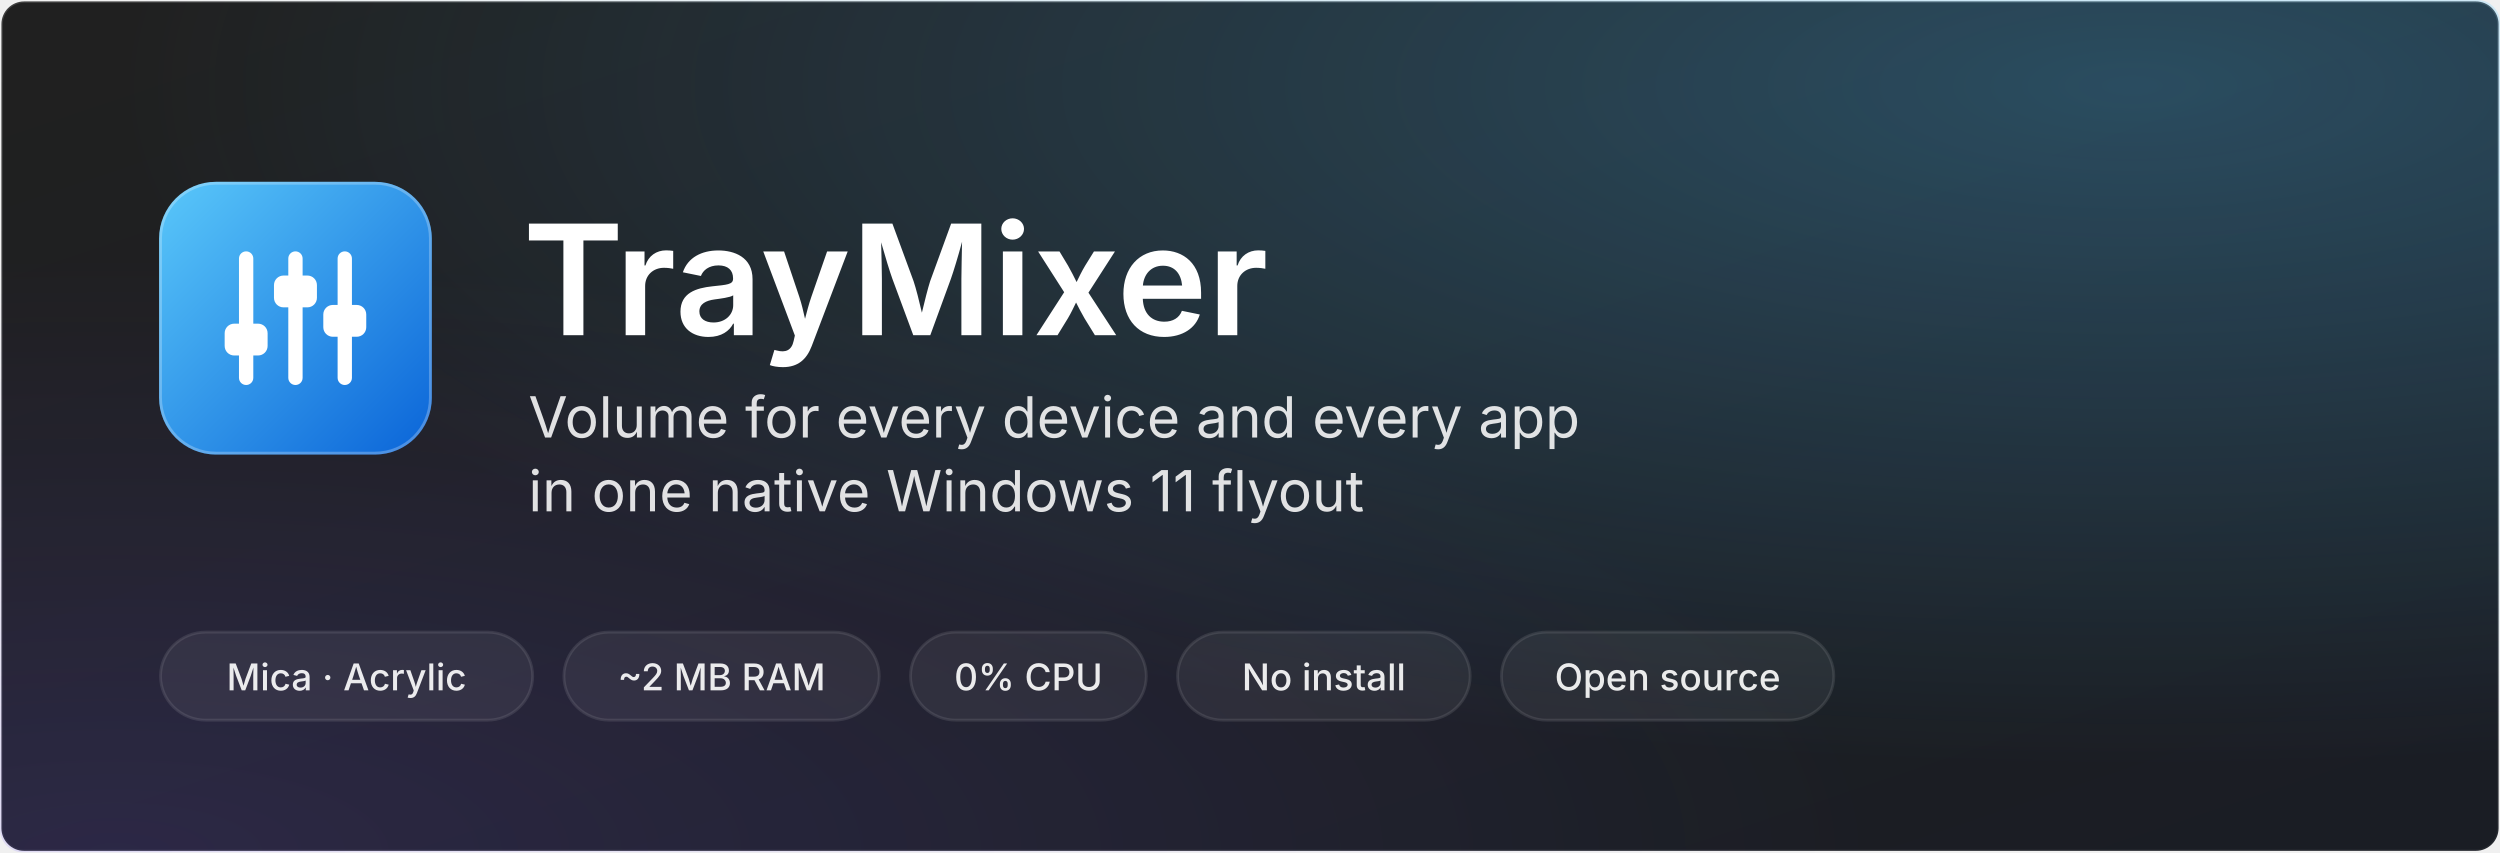
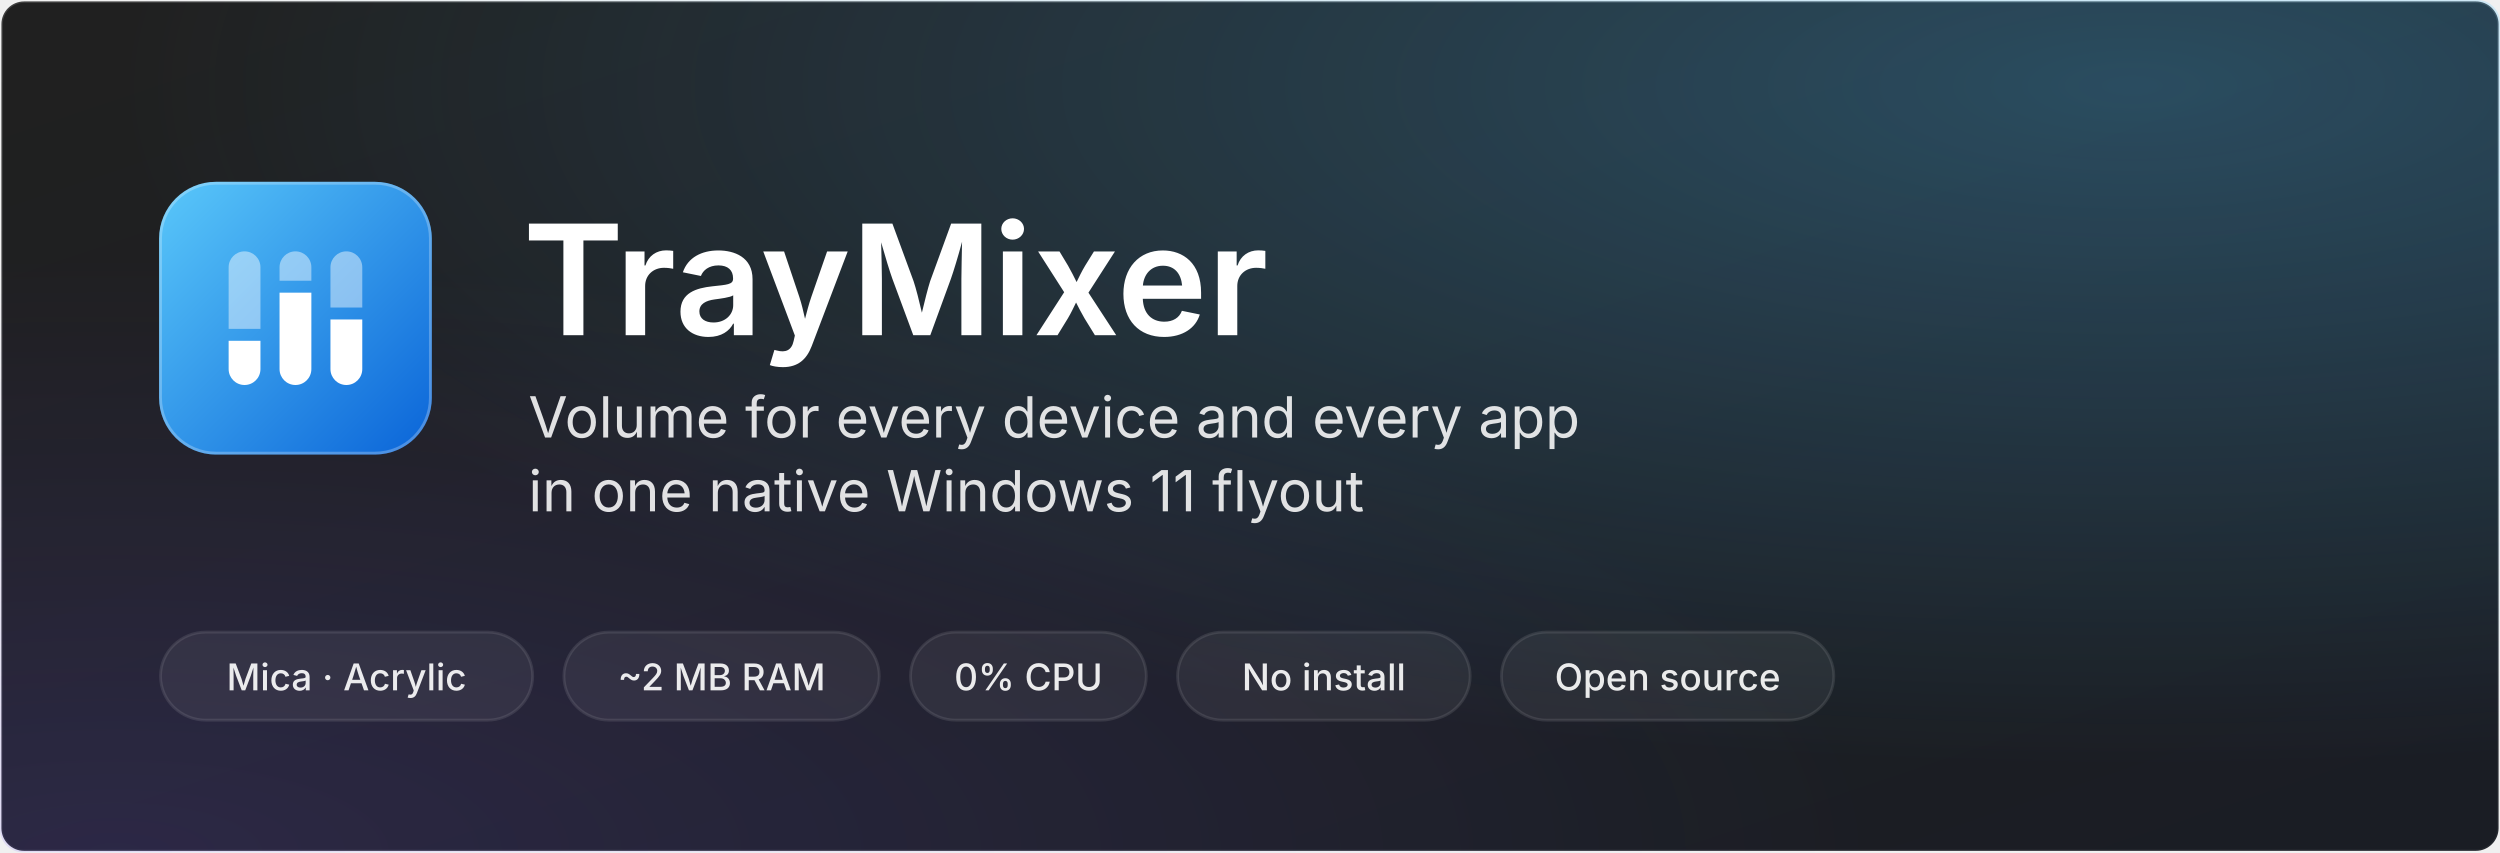
<svg xmlns="http://www.w3.org/2000/svg" width="880" height="300" viewBox="0 0 880 300" role="img" aria-label="TrayMixer — volume for every device and app in one Windows 11 flyout">
  <defs>
    <linearGradient id="bg" x1="0" y1="0" x2="1" y2="1">
      <stop offset="0" stop-color="#202020" />
      <stop offset="1" stop-color="#1a1d24" />
    </linearGradient>
    <radialGradient id="glow" cx="0.85" cy="0.1" r="0.8">
      <stop offset="0" stop-color="#4CC2FF" stop-opacity="0.28" />
      <stop offset="1" stop-color="#4CC2FF" stop-opacity="0" />
    </radialGradient>
    <radialGradient id="glow2" cx="0.05" cy="1" r="0.7">
      <stop offset="0" stop-color="#7A5CFF" stop-opacity="0.16" />
      <stop offset="1" stop-color="#7A5CFF" stop-opacity="0" />
    </radialGradient>
    <linearGradient id="tile" x1="0" y1="0" x2="1" y2="1">
      <stop offset="0" stop-color="#5AC8FA" />
      <stop offset="1" stop-color="#0A64D8" />
    </linearGradient>
    <linearGradient id="stroke" x1="0" y1="0" x2="0" y2="1">
      <stop offset="0" stop-color="#fff" stop-opacity="0.14" />
      <stop offset="1" stop-color="#fff" stop-opacity="0.05" />
    </linearGradient>
  </defs>
  <style>text{font-family:'Segoe UI Variable Display','Segoe UI Variable Text','Segoe UI',-apple-system,BlinkMacSystemFont,Inter,Roboto,'Helvetica Neue',Arial,sans-serif;}</style>
  <rect x="0.5" y="0.5" width="879" height="299" rx="8" fill="url(#bg)" stroke="url(#stroke)" />
  <rect x="0" y="0" width="880" height="300" rx="8" fill="url(#glow)" />
  <rect x="0" y="0" width="880" height="300" rx="8" fill="url(#glow2)" />
  <rect x="56" y="64" width="96" height="96" rx="20" fill="url(#tile)" />
  <rect x="56.5" y="64.5" width="95" height="95" rx="19.5" fill="none" stroke="#fff" stroke-opacity="0.25" />
-   <rect x="84.12" y="88.48" width="5.04" height="47.04" rx="2.52" fill="#fff" />
-   <rect x="79.08" y="113.93" width="15.12" height="11.2" rx="3.36" fill="#fff" />
-   <rect x="101.48" y="88.48" width="5.04" height="47.04" rx="2.52" fill="#fff" />
-   <rect x="96.44" y="96.99" width="15.12" height="11.2" rx="3.36" fill="#fff" />
-   <rect x="118.84" y="88.48" width="5.04" height="47.04" rx="2.52" fill="#fff" />
-   <rect x="113.8" y="107.34" width="15.12" height="11.2" rx="3.36" fill="#fff" />
+   <clipPath id="c6">
+     <rect x="79.48" y="84" width="13.2" height="31.76" />
+   </clipPath>
+   <clipPath id="c7">
+     <rect x="79.48" y="119.96" width="13.2" height="20.04" />
+   </clipPath>
+   <rect x="80.48" y="88.48" width="11.2" height="47.04" rx="5.6" fill="#fff" fill-opacity="0.45" clip-path="url(#c6)" />
+   <rect x="80.48" y="88.48" width="11.2" height="47.04" rx="5.6" fill="#fff" clip-path="url(#c7)" />
+   <clipPath id="c8">
+     <rect x="97.4" y="84" width="13.2" height="14.83" />
+   </clipPath>
+   <clipPath id="c9">
+     <rect x="97.4" y="103.03" width="13.2" height="36.97" />
+   </clipPath>
+   <rect x="98.4" y="88.48" width="11.2" height="47.04" rx="5.6" fill="#fff" fill-opacity="0.45" clip-path="url(#c8)" />
+   <rect x="98.4" y="88.48" width="11.2" height="47.04" rx="5.6" fill="#fff" clip-path="url(#c9)" />
+   <clipPath id="c10">
+     <rect x="115.32" y="84" width="13.2" height="24.24" />
+   </clipPath>
+   <clipPath id="c11">
+     <rect x="115.32" y="112.44" width="13.2" height="27.56" />
+   </clipPath>
+   <rect x="116.32" y="88.48" width="11.2" height="47.04" rx="5.6" fill="#fff" fill-opacity="0.45" clip-path="url(#c10)" />
+   <rect x="116.32" y="88.48" width="11.2" height="47.04" rx="5.6" fill="#fff" clip-path="url(#c11)" />
  <text x="184" y="118" font-size="54" font-weight="600" fill="#fff">TrayMixer</text>
  <text x="186" y="154" font-size="20" font-weight="400" fill="#fff" fill-opacity="0.86">Volume for every device and every app</text>
  <text x="186" y="180" font-size="20" font-weight="400" fill="#fff" fill-opacity="0.86">in one native Windows 11 flyout</text>
  <rect x="56.5" y="222.5" width="131" height="31" rx="16" fill="#fff" fill-opacity="0.06" stroke="#fff" stroke-opacity="0.1" />
  <text x="122" y="243" font-size="13" font-weight="500" fill="#fff" fill-opacity="0.9" text-anchor="middle">Mica · Acrylic</text>
  <rect x="198.5" y="222.5" width="111" height="31" rx="16" fill="#fff" fill-opacity="0.06" stroke="#fff" stroke-opacity="0.1" />
  <text x="254" y="243" font-size="13" font-weight="500" fill="#fff" fill-opacity="0.9" text-anchor="middle">~2 MB RAM</text>
  <rect x="320.5" y="222.5" width="83" height="31" rx="16" fill="#fff" fill-opacity="0.06" stroke="#fff" stroke-opacity="0.1" />
  <text x="362" y="243" font-size="13" font-weight="500" fill="#fff" fill-opacity="0.9" text-anchor="middle">0% CPU</text>
  <rect x="414.5" y="222.5" width="103" height="31" rx="16" fill="#fff" fill-opacity="0.06" stroke="#fff" stroke-opacity="0.1" />
  <text x="466" y="243" font-size="13" font-weight="500" fill="#fff" fill-opacity="0.9" text-anchor="middle">No install</text>
  <rect x="528.5" y="222.5" width="117" height="31" rx="16" fill="#fff" fill-opacity="0.06" stroke="#fff" stroke-opacity="0.1" />
  <text x="587" y="243" font-size="13" font-weight="500" fill="#fff" fill-opacity="0.9" text-anchor="middle">Open source</text>
</svg>
